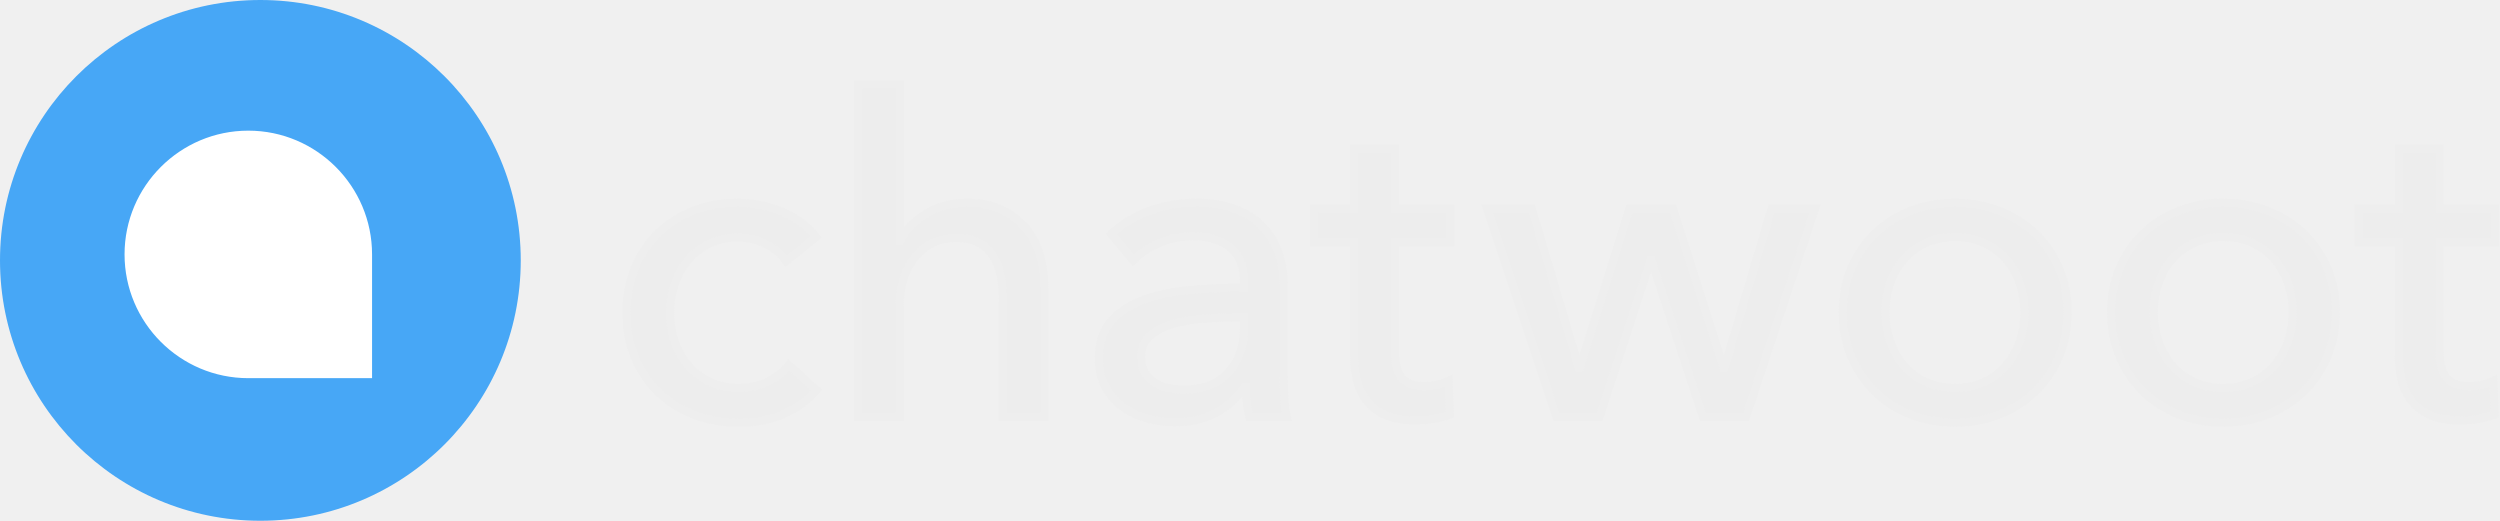
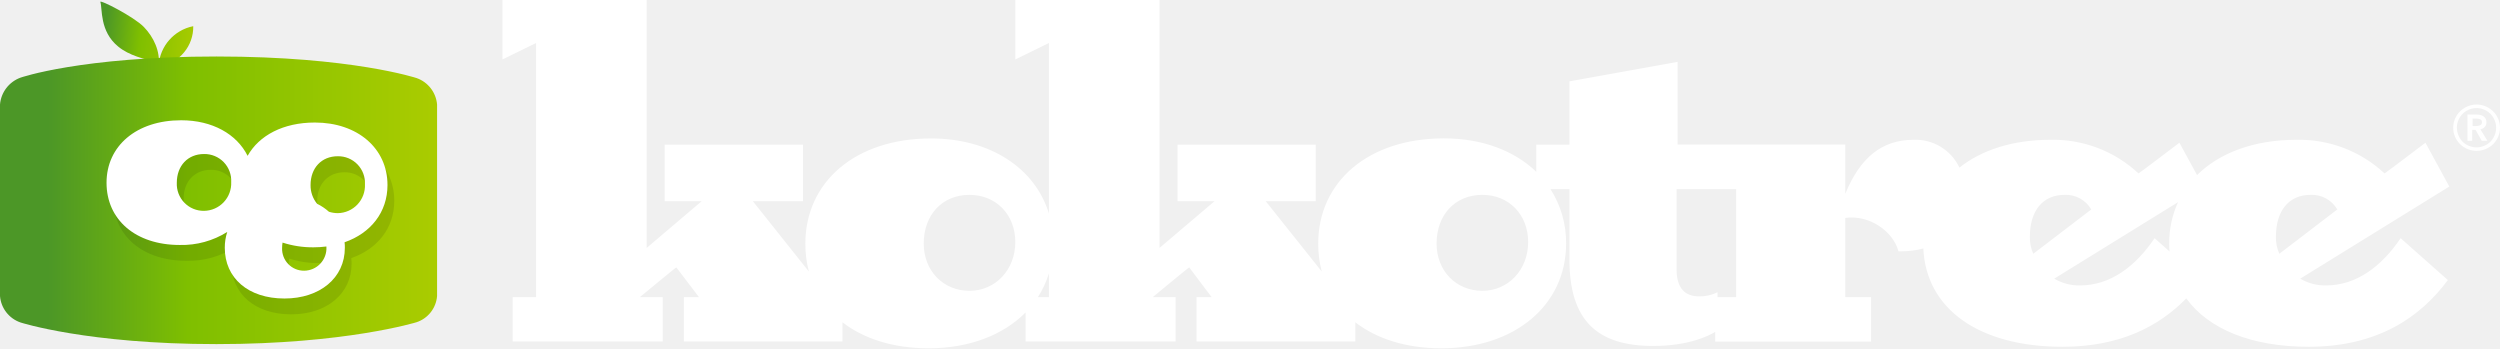
- <svg xmlns="http://www.w3.org/2000/svg" width="2458px" height="512px" viewBox="0 0 2458 512" version="1.1">
-   <g id="Page-1" stroke="none" stroke-width="1" fill="none" fill-rule="evenodd">
-     <g id="logo" fill-rule="nonzero">
-       <g id="woot-log">
-         <circle id="Oval" fill="#47A7F6" cx="256" cy="256" r="256" />
-         <path d="M362.808,368.808 L244.123,368.808 C178.699,368.808 125.457,315.562 125.457,250.122 C125.457,184.703 178.699,131.457 244.124,131.457 C309.565,131.457 362.808,184.703 362.808,250.122 L362.808,368.808 Z" id="Fill-1" stroke="#FFFFFF" stroke-width="6" fill="#FFFFFF" />
-       </g>
-       <path d="M772.982,256.848 C768.658,250.217 762.171,244.667 753.522,240.198 C744.872,235.73 735.647,233.495 725.844,233.495 C715.177,233.495 705.735,235.513 697.518,239.55 C689.302,243.586 682.31,248.992 676.544,255.767 C670.778,262.542 666.381,270.398 663.354,279.336 C660.327,288.273 658.813,297.643 658.813,307.446 C658.813,317.248 660.327,326.618 663.354,335.555 C666.381,344.493 670.778,352.349 676.544,359.124 C682.31,365.899 689.374,371.305 697.735,375.341 C706.095,379.378 715.609,381.396 726.277,381.396 C736.656,381.396 746.098,379.378 754.603,375.341 C763.108,371.305 770.099,365.827 775.577,358.908 L802.822,383.558 C794.173,393.649 783.361,401.505 770.387,407.127 C757.414,412.749 742.71,415.56 726.277,415.56 C710.42,415.56 695.789,412.965 682.382,407.776 C668.976,402.586 657.372,395.307 647.569,385.937 C637.767,376.567 630.055,365.251 624.433,351.989 C618.811,338.727 616,323.879 616,307.446 C616,291.3 618.739,276.597 624.217,263.335 C629.695,250.073 637.335,238.685 647.137,229.171 C656.939,219.657 668.544,212.305 681.95,207.115 C695.356,201.926 709.843,199.331 725.412,199.331 C739.827,199.331 754.17,202.214 768.441,207.98 C782.713,213.746 794.028,222.107 802.389,233.063 L772.982,256.848 Z M885.421,236.09 C890.322,225.999 898.683,217.35 910.504,210.143 C922.324,202.935 935.586,199.331 950.29,199.331 C963.552,199.331 974.94,201.565 984.454,206.034 C993.968,210.503 1001.896,216.485 1008.239,223.981 C1014.582,231.477 1019.267,240.27 1022.294,250.361 C1025.321,260.452 1026.835,271.263 1026.835,282.795 L1026.835,409.938 L986.184,409.938 L986.184,296.634 C986.184,288.273 985.535,280.345 984.238,272.849 C982.94,265.353 980.562,258.722 977.102,252.956 C973.643,247.19 968.958,242.577 963.047,239.117 C957.137,235.658 949.425,233.928 939.911,233.928 C923.766,233.928 910.504,240.054 900.125,252.307 C889.746,264.56 884.556,280.921 884.556,301.391 L884.556,409.938 L843.905,409.938 L843.905,83 L884.556,83 L884.556,236.09 L885.421,236.09 Z M1223.171,277.174 C1223.171,261.893 1218.558,250.577 1209.332,243.226 C1200.106,235.874 1187.853,232.198 1172.573,232.198 C1161.041,232.198 1150.157,234.432 1139.923,238.901 C1129.688,243.37 1121.111,249.064 1114.191,255.983 L1092.568,230.036 C1102.659,220.522 1114.984,213.026 1129.544,207.548 C1144.103,202.07 1159.743,199.331 1176.465,199.331 C1191.169,199.331 1203.926,201.421 1214.738,205.602 C1225.549,209.782 1234.415,215.476 1241.334,222.684 C1248.253,229.892 1253.443,238.396 1256.902,248.199 C1260.362,258.001 1262.092,268.524 1262.092,279.768 L1262.092,369.287 C1262.092,376.206 1262.308,383.486 1262.741,391.126 C1263.173,398.766 1263.966,405.037 1265.119,409.938 L1228.36,409.938 C1226.054,400.136 1224.9,390.333 1224.9,380.531 L1223.603,380.531 C1216.107,391.487 1206.665,399.991 1195.277,406.046 C1183.889,412.1 1170.411,415.128 1154.842,415.128 C1146.77,415.128 1138.337,414.046 1129.544,411.884 C1120.75,409.722 1112.75,406.19 1105.542,401.289 C1098.334,396.388 1092.352,389.901 1087.595,381.828 C1082.838,373.756 1080.46,363.809 1080.46,351.989 C1080.46,336.42 1084.64,324.095 1093.001,315.014 C1101.362,305.932 1112.317,299.013 1125.868,294.256 C1139.418,289.499 1154.698,286.399 1171.708,284.958 C1188.718,283.516 1205.872,282.795 1223.171,282.795 L1223.171,277.174 Z M1213.224,312.203 C1203.133,312.203 1192.682,312.635 1181.871,313.5 C1171.059,314.365 1161.257,316.095 1152.464,318.689 C1143.67,321.284 1136.391,325.176 1130.625,330.366 C1124.859,335.555 1121.976,342.475 1121.976,351.124 C1121.976,357.178 1123.201,362.224 1125.651,366.26 C1128.102,370.296 1131.345,373.612 1135.382,376.206 C1139.418,378.801 1143.887,380.603 1148.788,381.612 C1153.689,382.621 1158.734,383.126 1163.924,383.126 C1182.952,383.126 1197.584,377.432 1207.818,366.044 C1218.053,354.655 1223.171,340.312 1223.171,323.014 L1223.171,312.203 L1213.224,312.203 Z M1425.993,238.252 L1371.504,238.252 L1371.504,345.069 C1371.504,357.467 1373.81,366.332 1378.423,371.666 C1383.036,376.999 1390.388,379.666 1400.478,379.666 C1404.226,379.666 1408.263,379.234 1412.587,378.369 C1416.912,377.504 1420.804,376.206 1424.264,374.477 L1425.561,407.776 C1420.66,409.506 1415.254,410.875 1409.344,411.884 C1403.433,412.893 1397.307,413.398 1390.964,413.398 C1371.648,413.398 1356.872,408.064 1346.637,397.397 C1336.402,386.729 1331.285,370.729 1331.285,349.394 L1331.285,238.252 L1291.931,238.252 L1291.931,204.953 L1331.285,204.953 L1331.285,146.139 L1371.504,146.139 L1371.504,204.953 L1425.993,204.953 L1425.993,238.252 Z M1506.078,204.953 L1552.351,361.503 L1553.216,361.503 L1602.083,204.953 L1644.897,204.953 L1694.629,361.503 L1695.494,361.503 L1741.767,204.953 L1784.581,204.953 L1716.685,409.938 L1674.304,409.938 L1623.706,255.983 L1622.841,255.983 L1572.676,409.938 L1530.295,409.938 L1461.967,204.953 L1506.078,204.953 Z M2032.811,307.013 C2032.811,322.87 2030,337.429 2024.378,350.691 C2018.756,363.953 2010.972,375.413 2001.026,385.072 C1991.079,394.73 1979.331,402.226 1965.78,407.56 C1952.23,412.893 1937.671,415.56 1922.102,415.56 C1906.534,415.56 1891.974,412.893 1878.424,407.56 C1864.873,402.226 1853.197,394.73 1843.395,385.072 C1833.592,375.413 1825.88,363.953 1820.258,350.691 C1814.636,337.429 1811.825,322.87 1811.825,307.013 C1811.825,291.156 1814.636,276.669 1820.258,263.551 C1825.88,250.433 1833.592,239.117 1843.395,229.603 C1853.197,220.089 1864.873,212.665 1878.424,207.332 C1891.974,201.998 1906.534,199.331 1922.102,199.331 C1937.671,199.331 1952.23,201.998 1965.78,207.332 C1979.331,212.665 1991.079,220.089 2001.026,229.603 C2010.972,239.117 2018.756,250.433 2024.378,263.551 C2030,276.669 2032.811,291.156 2032.811,307.013 Z M1990.43,307.013 C1990.43,297.211 1988.917,287.841 1985.89,278.903 C1982.862,269.966 1978.466,262.11 1972.7,255.334 C1966.934,248.559 1959.798,243.154 1951.293,239.117 C1942.788,235.081 1933.058,233.063 1922.102,233.063 C1911.146,233.063 1901.416,235.081 1892.911,239.117 C1884.406,243.154 1877.271,248.559 1871.505,255.334 C1865.738,262.11 1861.342,269.966 1858.315,278.903 C1855.287,287.841 1853.774,297.211 1853.774,307.013 C1853.774,316.816 1855.287,326.185 1858.315,335.123 C1861.342,344.06 1865.738,351.989 1871.505,358.908 C1877.271,365.827 1884.406,371.305 1892.911,375.341 C1901.416,379.378 1911.146,381.396 1922.102,381.396 C1933.058,381.396 1942.788,379.378 1951.293,375.341 C1959.798,371.305 1966.934,365.827 1972.7,358.908 C1978.466,351.989 1982.862,344.06 1985.89,335.123 C1988.917,326.185 1990.43,316.816 1990.43,307.013 Z M2296.611,307.013 C2296.611,322.87 2293.8,337.429 2288.178,350.691 C2282.556,363.953 2274.771,375.413 2264.825,385.072 C2254.878,394.73 2243.13,402.226 2229.58,407.56 C2216.029,412.893 2201.47,415.56 2185.901,415.56 C2170.333,415.56 2155.774,412.893 2142.223,407.56 C2128.673,402.226 2116.996,394.73 2107.194,385.072 C2097.392,375.413 2089.68,363.953 2084.058,350.691 C2078.436,337.429 2075.625,322.87 2075.625,307.013 C2075.625,291.156 2078.436,276.669 2084.058,263.551 C2089.68,250.433 2097.392,239.117 2107.194,229.603 C2116.996,220.089 2128.673,212.665 2142.223,207.332 C2155.774,201.998 2170.333,199.331 2185.901,199.331 C2201.47,199.331 2216.029,201.998 2229.58,207.332 C2243.13,212.665 2254.878,220.089 2264.825,229.603 C2274.771,239.117 2282.556,250.433 2288.178,263.551 C2293.8,276.669 2296.611,291.156 2296.611,307.013 Z M2254.23,307.013 C2254.23,297.211 2252.716,287.841 2249.689,278.903 C2246.662,269.966 2242.265,262.11 2236.499,255.334 C2230.733,248.559 2223.597,243.154 2215.092,239.117 C2206.587,235.081 2196.857,233.063 2185.901,233.063 C2174.946,233.063 2165.215,235.081 2156.71,239.117 C2148.205,243.154 2141.07,248.559 2135.304,255.334 C2129.538,262.11 2125.141,269.966 2122.114,278.903 C2119.087,287.841 2117.573,297.211 2117.573,307.013 C2117.573,316.816 2119.087,326.185 2122.114,335.123 C2125.141,344.06 2129.538,351.989 2135.304,358.908 C2141.07,365.827 2148.205,371.305 2156.71,375.341 C2165.215,379.378 2174.946,381.396 2185.901,381.396 C2196.857,381.396 2206.587,379.378 2215.092,375.341 C2223.597,371.305 2230.733,365.827 2236.499,358.908 C2242.265,351.989 2246.662,344.06 2249.689,335.123 C2252.716,326.185 2254.23,316.816 2254.23,307.013 Z M2453.16,238.252 L2398.671,238.252 L2398.671,345.069 C2398.671,357.467 2400.977,366.332 2405.59,371.666 C2410.203,376.999 2417.554,379.666 2427.645,379.666 C2431.393,379.666 2435.429,379.234 2439.754,378.369 C2444.079,377.504 2447.971,376.206 2451.43,374.477 L2452.728,407.776 C2447.827,409.506 2442.421,410.875 2436.511,411.884 C2430.6,412.893 2424.474,413.398 2418.131,413.398 C2398.815,413.398 2384.039,408.064 2373.804,397.397 C2363.569,386.729 2358.452,370.729 2358.452,349.394 L2358.452,238.252 L2319.098,238.252 L2319.098,204.953 L2358.452,204.953 L2358.452,146.139 L2398.671,146.139 L2398.671,204.953 L2453.16,204.953 L2453.16,238.252 Z" id="chatwoot" stroke="#EEEEEE" stroke-width="8" fill="#EDEDED" />
+ <svg xmlns="http://www.w3.org/2000/svg" viewBox="0 0 608.02 84.71">
+   <defs>
+     <style>.a{isolation:isolate;}.b{fill:url(#a);}.c{fill:url(#b);}.d{mix-blend-mode:multiply;opacity:0.1;}.e{fill:#fff;}</style>
+     <linearGradient id="a" x1="173.1" y1="-526.92" x2="149.97" y2="-526.92" gradientTransform="matrix(1, 0.1, -0.1, 1, -177.58, 516.99)" gradientUnits="userSpaceOnUse">
+       <stop offset="0" stop-color="#ac0" />
+       <stop offset="0.6" stop-color="#7fbf00" />
+       <stop offset="0.97" stop-color="#4c9727" />
+     </linearGradient>
+     <linearGradient id="b" y1="48.72" x2="106.36" y2="48.72" gradientUnits="userSpaceOnUse">
+       <stop offset="0.11" stop-color="#4c9727" />
+       <stop offset="0.43" stop-color="#7fbf00" />
+       <stop offset="1" stop-color="#ac0" />
+     </linearGradient>
+   </defs>
+   <g class="a">
+     <path class="b" d="M39,16.11a9.73,9.73,0,0,0,8-9.74,10.47,10.47,0,0,0-8.42,9.57C39,12.51,37.4,9.06,35,6.57S24.19-.21,24.41.47c.53,1.62-.24,7.11,4.33,10.85,2.71,2.23,6.33,3,9.7,3.94" />
+     <path class="c" d="M101.36,19S85.6,13.74,52.67,13.74,5,18.88,5,18.88a7.62,7.62,0,0,0-5,6.54V72a7.41,7.41,0,0,0,5,6.43s16.25,5.26,47.65,5.26,48.65-5.32,48.65-5.32a7.31,7.31,0,0,0,5-6.37V25.42A7.48,7.48,0,0,0,101.36,19Z" />
+     <g class="d">
+       <path d="M95.89,48.85c0-8.93-7.32-15.2-17.66-15.2-7.7,0-13.57,3.13-16.36,8.1-2.65-5.29-8.59-8.65-16.16-8.65-10.9,0-18.15,6.26-18.15,15.2s7,15.13,17.8,15.13a20.8,20.8,0,0,0,11.56-3.17,12.15,12.15,0,0,0-.61,3.86c0,7.34,5.68,12.33,14.52,12.33,8.6,0,14.68-5,14.68-12.33a12,12,0,0,0-.07-1.35C91.82,60.55,95.89,55.45,95.89,48.85ZM51.27,55.13a6.53,6.53,0,0,1-6.61-6.83c0-4.15,2.67-7,6.61-7a6.5,6.5,0,0,1,6.62,6.83A6.72,6.72,0,0,1,51.27,55.13ZM81,64a5.46,5.46,0,0,1-5.39,5.73,5.33,5.33,0,0,1-5.4-5.56,6.73,6.73,0,0,1,.12-1.29A23.36,23.36,0,0,0,77.88,64a24.77,24.77,0,0,0,3.15-.2C81,63.84,81,63.89,81,64Zm2.75-8.27a6.87,6.87,0,0,1-2.15-.34,13,13,0,0,0-2.88-1.94,6.94,6.94,0,0,1-1.58-4.55c0-4.15,2.67-7,6.61-7a6.48,6.48,0,0,1,6.61,6.82A6.71,6.71,0,0,1,83.79,55.68Z" />
    </g>
+     <path class="e" d="M94.24,45c0-8.94-7.31-15.2-17.66-15.2-7.69,0-13.56,3.12-16.36,8.1-2.64-5.3-8.59-8.65-16.15-8.65-10.91,0-18.16,6.26-18.16,15.2s7,15.13,17.81,15.13a20.77,20.77,0,0,0,11.55-3.17,12.1,12.1,0,0,0-.6,3.86c0,7.34,5.68,12.33,14.51,12.33,8.61,0,14.69-5,14.69-12.33,0-.46,0-.91-.07-1.35C90.17,56.71,94.24,51.61,94.24,45ZM49.63,51.28A6.53,6.53,0,0,1,43,44.46c0-4.15,2.68-7,6.62-7a6.49,6.49,0,0,1,6.61,6.83A6.7,6.7,0,0,1,49.63,51.28ZM79.39,60.1A5.47,5.47,0,0,1,74,65.84a5.32,5.32,0,0,1-5.39-5.56A7.65,7.65,0,0,1,68.72,59a23.73,23.73,0,0,0,7.51,1.15,24.65,24.65,0,0,0,3.15-.2A.92.92,0,0,1,79.39,60.1Zm2.75-8.26A7.17,7.17,0,0,1,80,51.5a12.65,12.65,0,0,0-2.88-1.94A7,7,0,0,1,75.53,45c0-4.15,2.67-7,6.61-7a6.5,6.5,0,0,1,6.62,6.83A6.72,6.72,0,0,1,82.14,51.84Z" />
+     <path class="e" d="M565.72,69.42a11.86,11.86,0,0,1-6.28-1.65l36.25-22.4-5.8-10.66s-9.83,7.47-9.95,7.47A30.37,30.37,0,0,0,558.49,34c-10.33,0-18.73,3.19-24.15,8.58l-4.29-7.87s-9.83,7.47-9.95,7.47A30.33,30.33,0,0,0,498.66,34c-9.12,0-16.72,2.48-22.11,6.76A11.81,11.81,0,0,0,465.37,34c-7.7,0-13,4.38-16.59,13.15v-12H408V15.05l-26.3,4.73V35.19h-8.06v6.6c-5.29-5.12-13.15-8.14-22.47-8.14-18.37,0-30.57,10.54-30.57,25.59a26.21,26.21,0,0,0,.86,6.79l-13.63-17.1H320V35.19H286.39V48.93h9L282,60.3V0H246.94V14.45l8.17-4v41.5c-3.32-11-14.25-18.28-28.68-18.28-18.36,0-30.56,10.54-30.56,25.59a26.21,26.21,0,0,0,.86,6.79L183.1,48.93h12.2V35.19H161.66V48.93h9L157.27,60.3V0H122.2V14.45l8.18-4V72.27h-5.69V83.05h36.49V72.27h-5.57c3.32-2.73,8.89-7.35,8.89-7.23L170,72.27h-3.67V83.05H204.9V78.38c5.16,4,12.32,6.33,20.94,6.33,9.91,0,18.19-3.25,23.59-8.72v7.06h36.48V72.27h-5.56c3.31-2.73,8.88-7.35,8.88-7.23l5.45,7.23H291V83.05h38.62V78.38c5.16,4,12.32,6.33,20.94,6.33,17.77,0,30.33-10.43,30.33-25.47A24.09,24.09,0,0,0,377.09,46h4.61V63.14c0,14.81,6.75,21,20.38,21,8.6,0,13.5-2.46,15.07-3.42v2.36h37.91V72.27h-6.28V53c5.92-.83,11.61,3.31,12.91,8v.12h.72a20.63,20.63,0,0,0,5.36-.69c.67,14.81,13.66,23.91,33.85,23.91,13.86,0,23.39-4.89,30.1-11.77,5.42,7.48,15.88,11.77,29.74,11.77,16.7,0,27.13-7.11,33.88-16.23L583.85,57.93C579.23,64.8,573.07,69.42,565.72,69.42ZM235.79,70.73c-6.39,0-11.13-4.86-11.13-11.49,0-7,4.5-11.85,11.13-11.85,6.4,0,11.14,4.74,11.14,11.49S242.07,70.73,235.79,70.73Zm16.63,1.54a23.22,23.22,0,0,0,2.69-5.8v5.8Zm108.11-1.54c-6.4,0-11.14-4.86-11.14-11.49,0-7,4.5-11.85,11.14-11.85,6.39,0,11.13,4.74,11.13,11.49S366.8,70.73,360.53,70.73Zm61.71,1.54h-4.53V71.08a9.67,9.67,0,0,1-4.5,1c-3.31,0-5.45-1.9-5.45-6.52V46h14.48Zm71.44-14.69c0-6.4,3.2-10.19,8.42-10.19a7.13,7.13,0,0,1,6.51,3.55l-14.1,10.78A9.61,9.61,0,0,1,493.68,57.58Zm30.33.35c-4.62,6.87-10.78,11.49-18.12,11.49a11.83,11.83,0,0,1-6.28-1.65l30.1-18.6a23.9,23.9,0,0,0-2.14,10.07c0,.65,0,1.29.08,1.92Zm29.51-.35c0-6.4,3.2-10.19,8.41-10.19a7.15,7.15,0,0,1,6.52,3.55l-14.1,10.78A9.61,9.61,0,0,1,553.52,57.58Z" />
+     <path class="e" d="M596.64,31.08a5.49,5.49,0,0,1,.45-2.21,5.63,5.63,0,0,1,1.22-1.79,5.92,5.92,0,0,1,1.81-1.21,5.65,5.65,0,0,1,4.42,0,5.92,5.92,0,0,1,1.81,1.21,5.63,5.63,0,0,1,1.22,1.79,5.49,5.49,0,0,1,.45,2.21,5.36,5.36,0,0,1-.45,2.19,5.74,5.74,0,0,1-1.22,1.79,5.87,5.87,0,0,1-1.81,1.19,5.77,5.77,0,0,1-4.42,0,5.87,5.87,0,0,1-1.81-1.19,5.74,5.74,0,0,1-1.22-1.79A5.36,5.36,0,0,1,596.64,31.08Zm.9,0a4.68,4.68,0,0,0,.38,1.85,4.83,4.83,0,0,0,1,1.53,4.55,4.55,0,0,0,1.52,1,4.79,4.79,0,0,0,3.74,0,4.55,4.55,0,0,0,1.52-1,5,5,0,0,0,1-1.53,4.74,4.74,0,0,0,0-3.72,4.84,4.84,0,0,0-1-1.52,4.79,4.79,0,0,0-8.18,3.39Zm2.57-3.22h2.24a4.32,4.32,0,0,1,.88.1,2.47,2.47,0,0,1,.76.33,1.7,1.7,0,0,1,.53.57,1.65,1.65,0,0,1,.2.87,1.6,1.6,0,0,1-.4,1.14,2,2,0,0,1-1.07.58l1.72,2.8h-1.39l-1.5-2.67h-.82v2.67h-1.15Zm2.07,2.8a2.56,2.56,0,0,0,1-.19.75.75,0,0,0,.45-.76.69.69,0,0,0-.42-.7,2.1,2.1,0,0,0-.86-.17h-1v1.82Z" />
  </g>
</svg>
